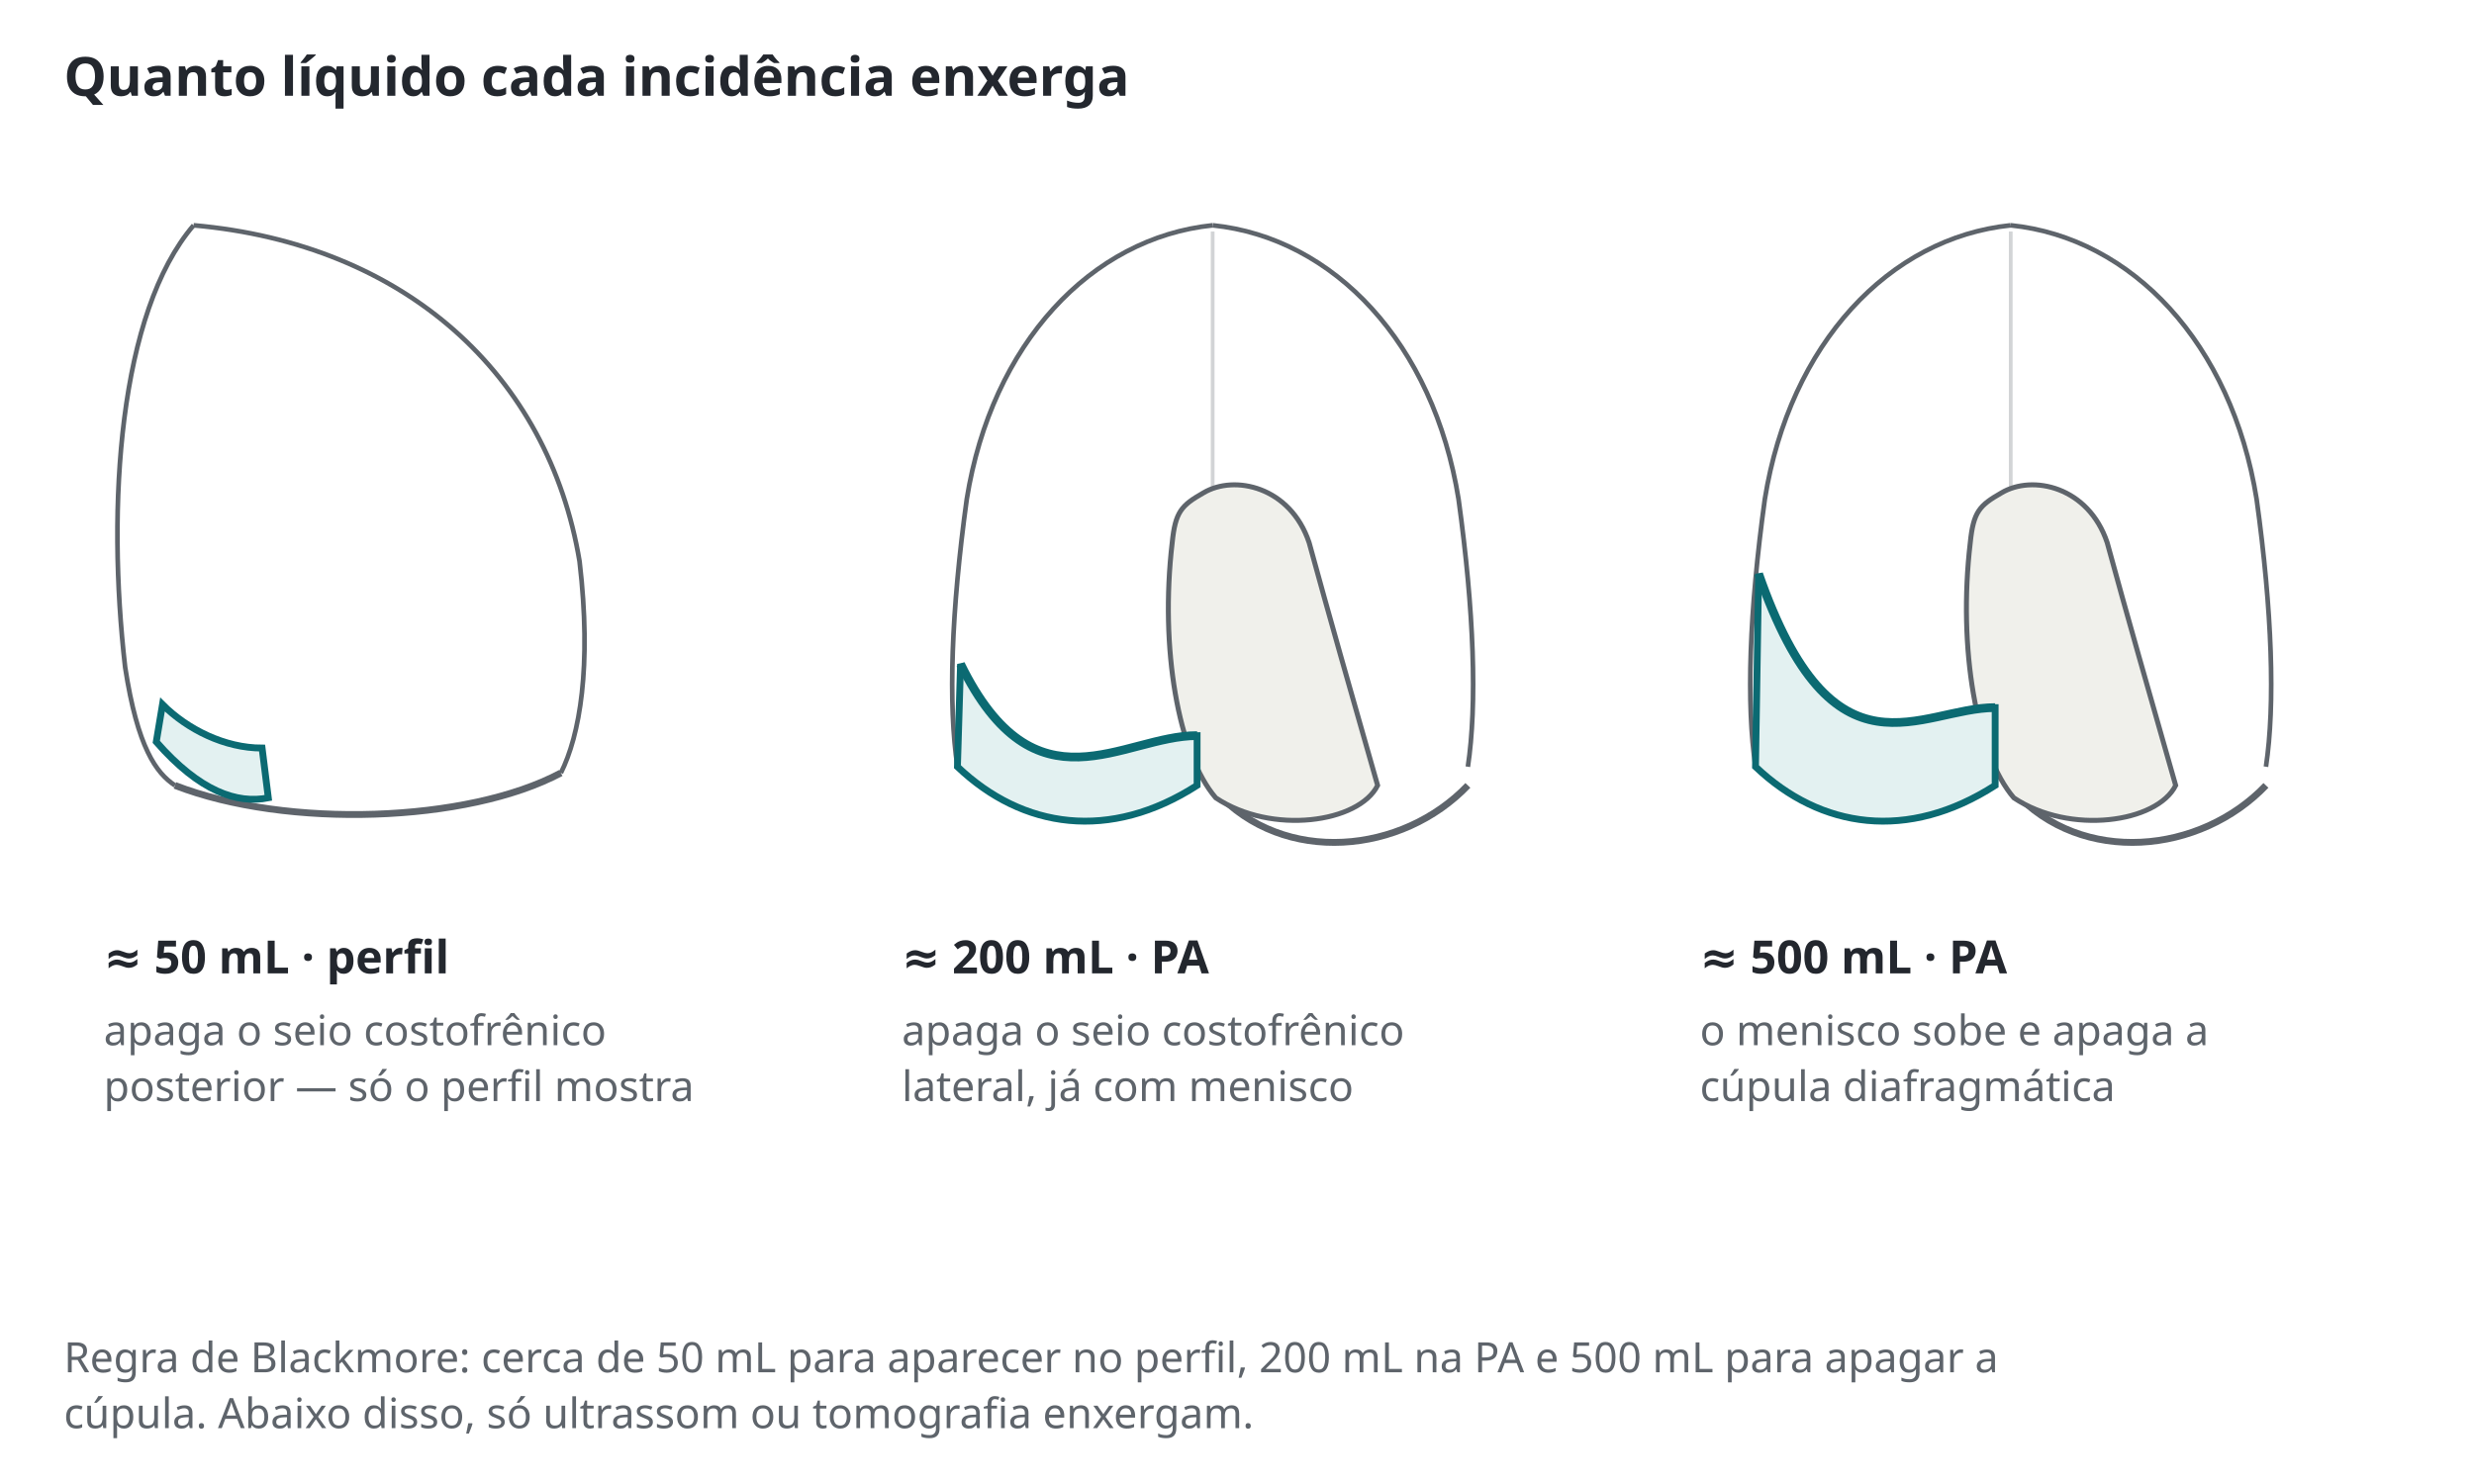
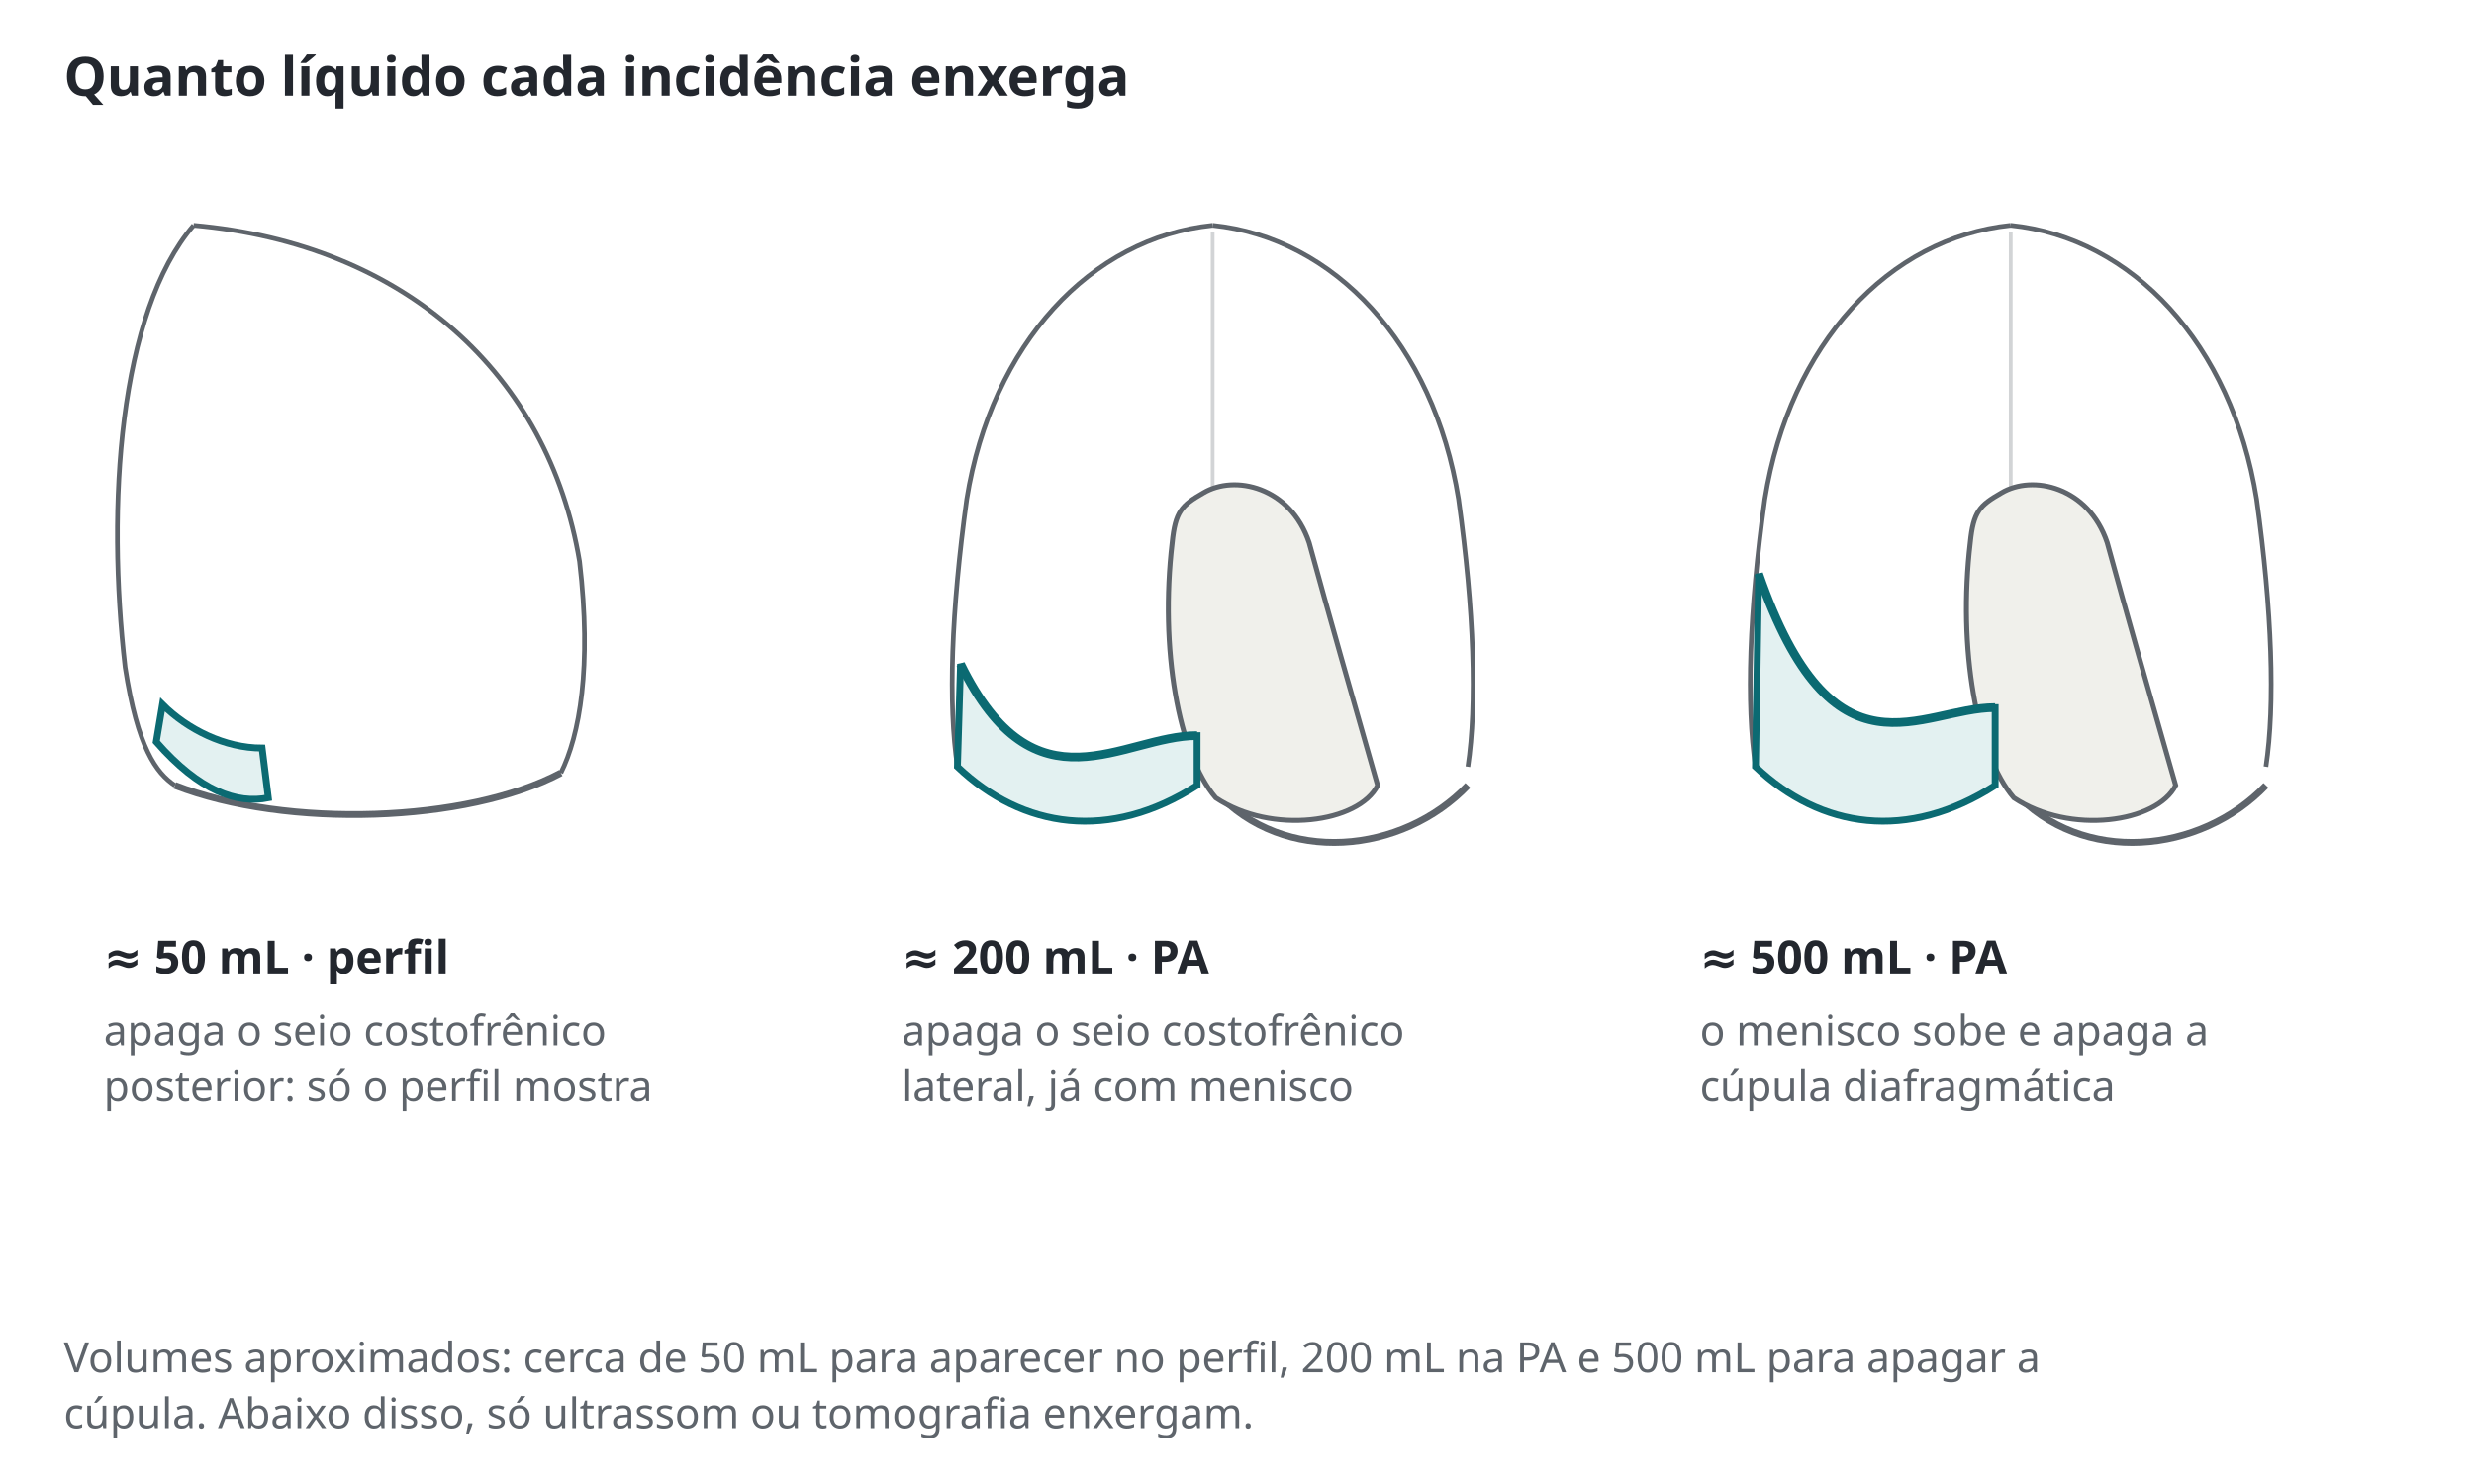
<svg xmlns="http://www.w3.org/2000/svg" viewBox="0 0 620 372" role="img" aria-label="Quanto líquido cada incidência enxerga">
  <style>text{font-family:Figtree,system-ui,sans-serif}.t{font-size:13.5px;font-weight:600;fill:#23272E}.l{font-size:10.5px;fill:#5E646B}.k{font-size:10.5px;font-weight:600;fill:#0B6A72}.r{font-size:10.5px;font-weight:600;fill:#C6453D}.a{font-size:10.5px;font-weight:600;fill:#A3730A}.v{font-size:10.5px;font-weight:600;fill:#1D7A46}.n{font-size:11.5px;font-weight:600;fill:#23272E}</style>
  <rect width="620" height="372" fill="#FFFFFF" />
  <text class="t" x="16" y="24">Quanto líquido cada incidência enxerga</text>
  <g transform="translate(22,44) scale(.78)">
    <path d="M34 16 C 10 44 6 106 12 158 C 16 184 22 192 28 196" fill="none" stroke="#5E646B" stroke-width="1.5" />
    <path d="M34 16 C 102 22 148 64 158 124 C 162 158 158 180 152 192" fill="none" stroke="#5E646B" stroke-width="1.5" />
    <path d="M28 196 C 64 210 122 208 152 192" fill="none" stroke="#5E646B" stroke-width="2.2" />
    <path d="M22 182 C 36 198 48 202 58 200 L 56 184 C 44 184 32 178 24 170 Z" fill="#E3F1F1" stroke="#0B6A72" stroke-width="2.2" />
  </g>
  <text class="n" x="26" y="244">≈ 50 mL · perfil</text>
  <text class="l" x="26" y="262" text-anchor="start">apaga o seio costofrênico</text>
-   <text class="l" x="26" y="276" text-anchor="start">posterior — só o perfil mostra</text>
+   <text class="l" x="26" y="276" text-anchor="start">posterior: só o perfil mostra</text>
  <g transform="translate(222,44) scale(.78)">
    <path d="M105 16 C 66 20 34 54 26 104 C 21 140 20 170 23 190" fill="none" stroke="#5E646B" stroke-width="1.5" />
    <path d="M105 16 C 144 20 176 54 184 104 C 189 140 190 170 187 190" fill="none" stroke="#5E646B" stroke-width="1.5" />
    <path d="M187 196 C 166 218 128 222 106 198" fill="none" stroke="#5E646B" stroke-width="2.2" />
    <path d="M105 18 V196" stroke="#5E646B" stroke-width="1.2" opacity=".28" />
    <path d="M92 118 C 88 152 94 186 106 200 C 124 212 152 208 158 196 C 150 168 142 140 136 118 C 130 100 112 96 102 102 C 95 106 93 108 92 118 Z" fill="#F0F0EB" stroke="#5E646B" stroke-width="1.6" />
    <path d="M24 157 C 48 206 76 180 100 180 L 100 196 C 72 214 44 210 23 190 Z" fill="#E3F1F1" stroke="#0B6A72" stroke-width="2.2" />
    <path d="M24 157 C 48 206 76 180 100 180" fill="none" stroke="#0B6A72" stroke-width="2.8" />
  </g>
  <text class="n" x="226" y="244">≈ 200 mL · PA</text>
  <text class="l" x="226" y="262" text-anchor="start">apaga o seio costofrênico</text>
  <text class="l" x="226" y="276" text-anchor="start">lateral, já com menisco</text>
  <g transform="translate(422,44) scale(.78)">
    <path d="M105 16 C 66 20 34 54 26 104 C 21 140 20 170 23 190" fill="none" stroke="#5E646B" stroke-width="1.5" />
    <path d="M105 16 C 144 20 176 54 184 104 C 189 140 190 170 187 190" fill="none" stroke="#5E646B" stroke-width="1.5" />
    <path d="M187 196 C 166 218 128 222 106 198" fill="none" stroke="#5E646B" stroke-width="2.2" />
    <path d="M105 18 V196" stroke="#5E646B" stroke-width="1.2" opacity=".28" />
    <path d="M92 118 C 88 152 94 186 106 200 C 124 212 152 208 158 196 C 150 168 142 140 136 118 C 130 100 112 96 102 102 C 95 106 93 108 92 118 Z" fill="#F0F0EB" stroke="#5E646B" stroke-width="1.6" />
    <path d="M24 128 C 48 197 76 171 100 171 L 100 196 C 72 214 44 210 23 190 Z" fill="#E3F1F1" stroke="#0B6A72" stroke-width="2.2" />
    <path d="M24 128 C 48 197 76 171 100 171" fill="none" stroke="#0B6A72" stroke-width="2.8" />
  </g>
  <text class="n" x="426" y="244">≈ 500 mL · PA</text>
  <text class="l" x="426" y="262" text-anchor="start">o menisco sobe e apaga a</text>
  <text class="l" x="426" y="276" text-anchor="start">cúpula diafragmática</text>
-   <text class="l" x="16" y="344" text-anchor="start">Regra de Blackmore: cerca de 50 mL para aparecer no perfil, 200 mL na PA e 500 mL para apagar a</text>
+   <text class="l" x="16" y="344" text-anchor="start">Volumes aproximados: cerca de 50 mL para aparecer no perfil, 200 mL na PA e 500 mL para apagar a</text>
  <text class="l" x="16" y="358" text-anchor="start">cúpula. Abaixo disso, só ultrassom ou tomografia enxergam.</text>
</svg>
